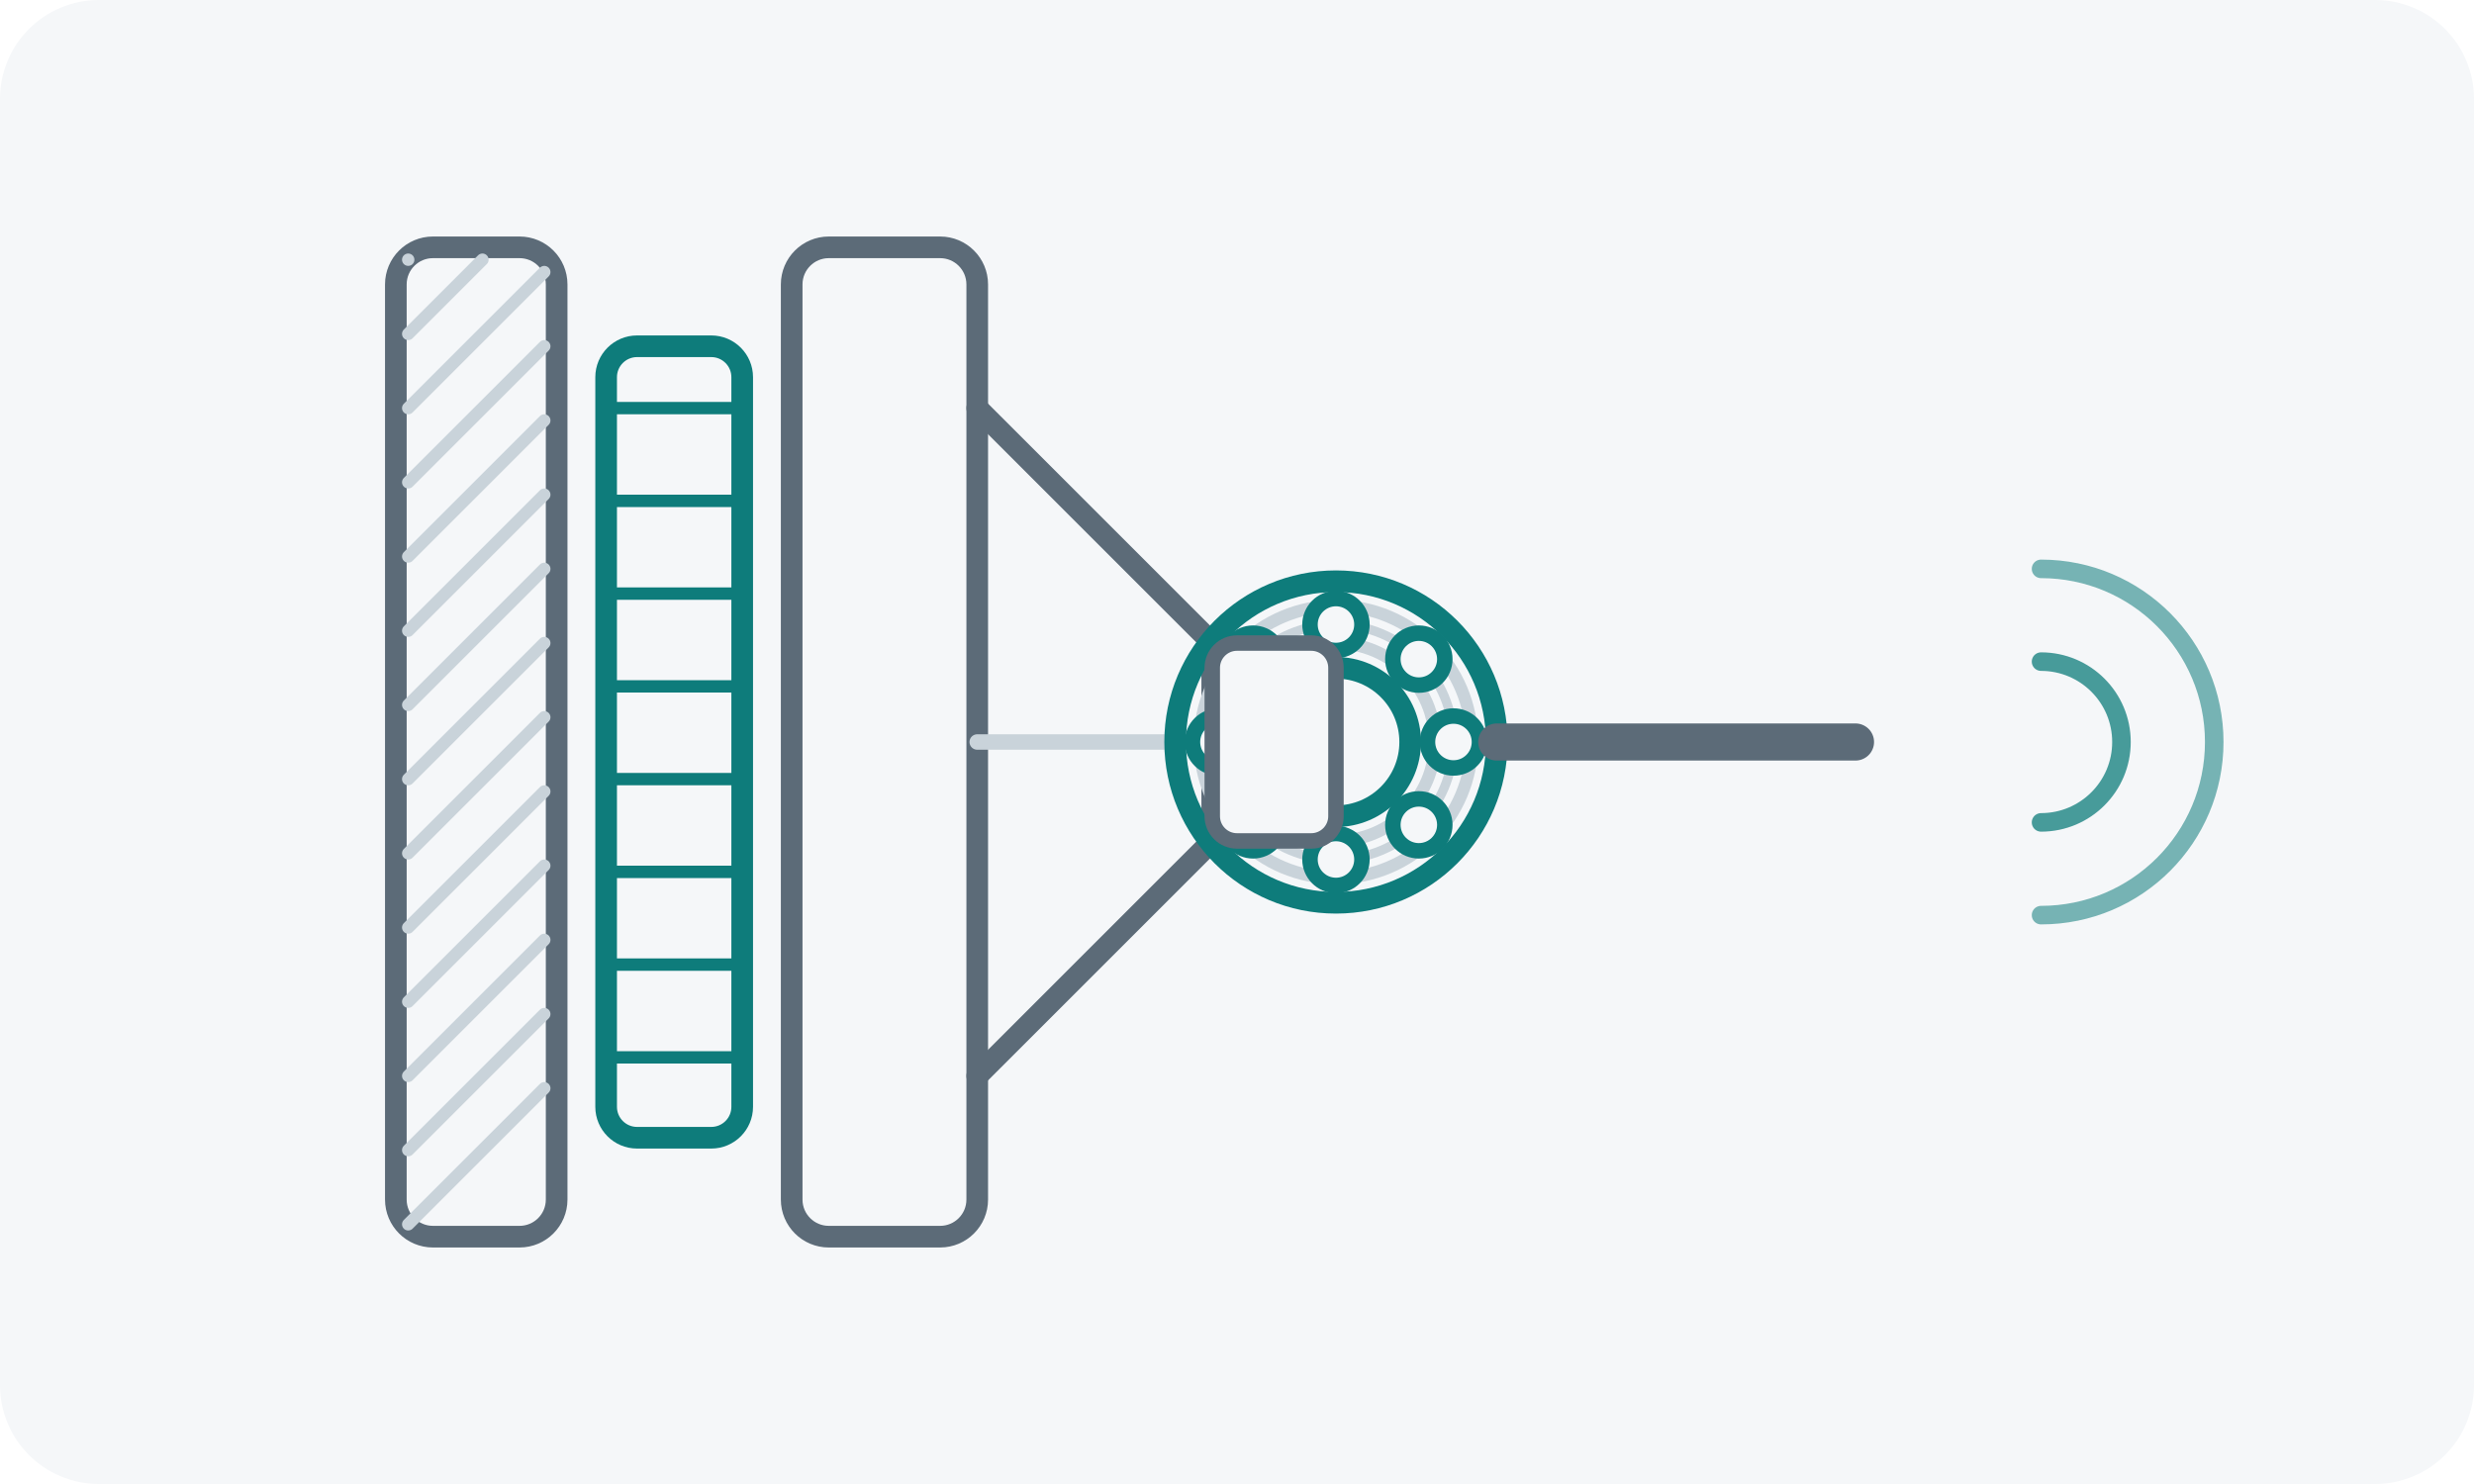
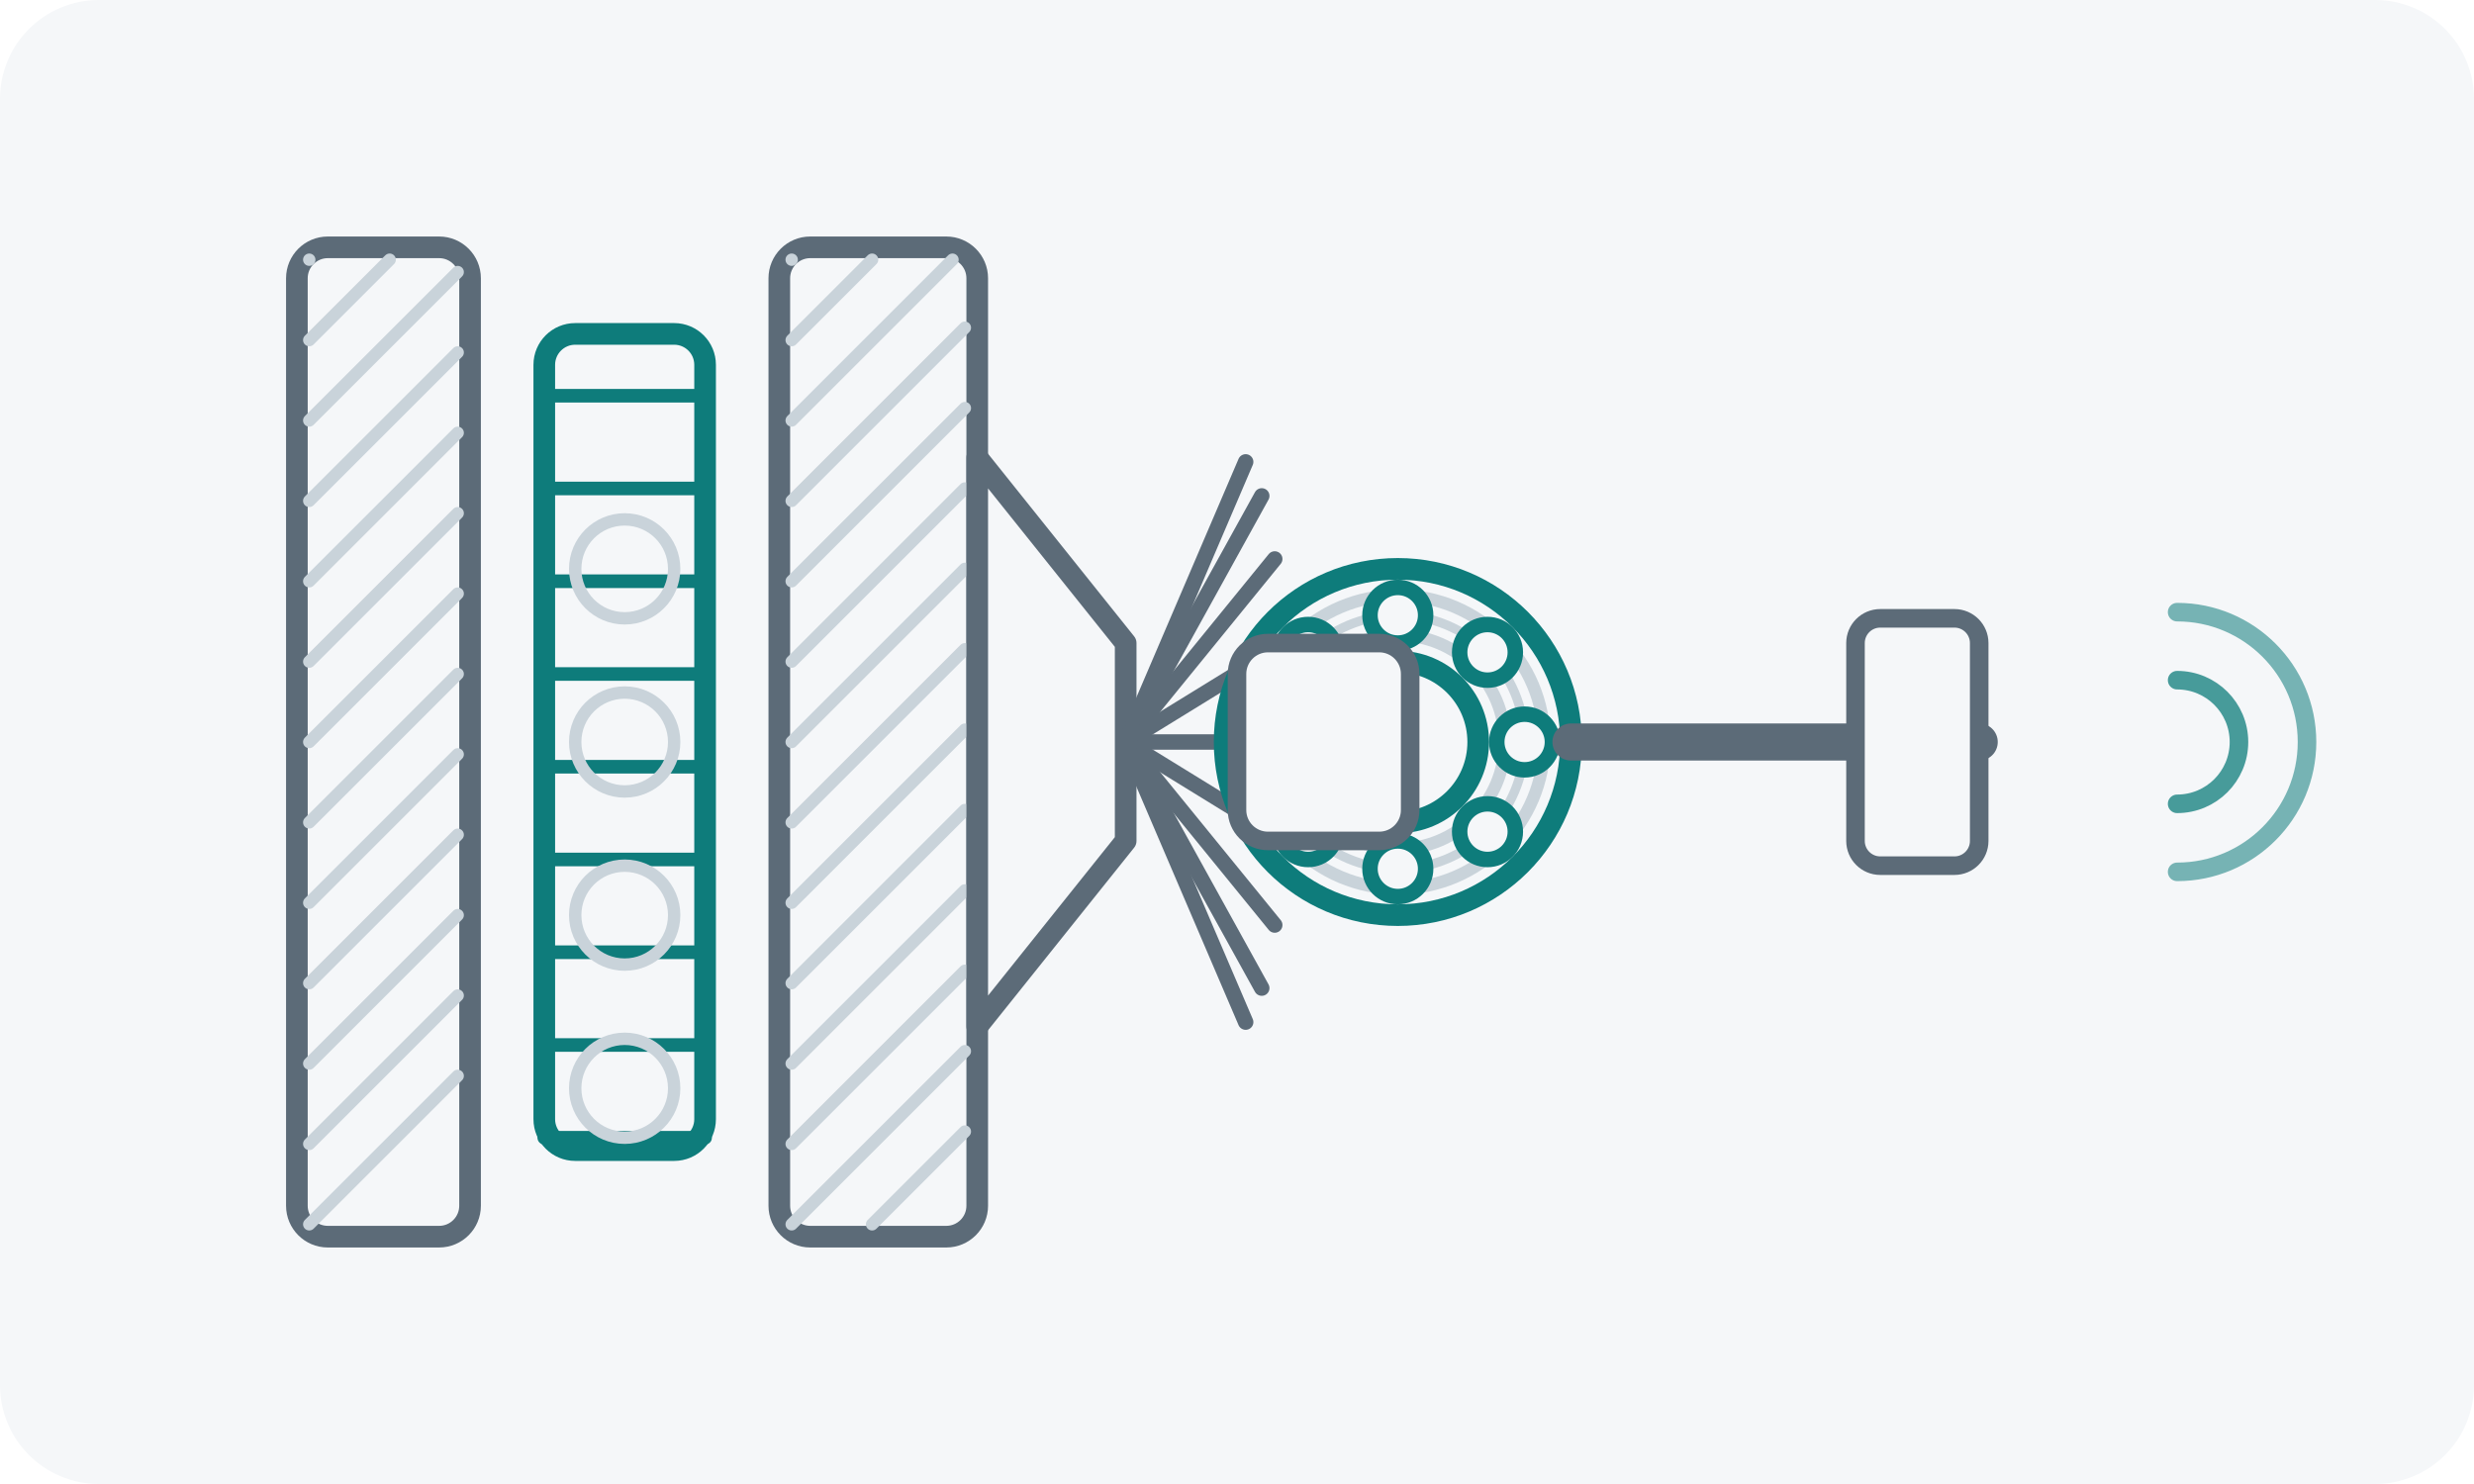
<svg xmlns="http://www.w3.org/2000/svg" viewBox="0 0 400 240" role="img" aria-label="Схема сцепления">
  <rect width="400" height="240" rx="16" fill="#F5F7F9" />
  <g fill="none" stroke-linecap="round" stroke-linejoin="round">
-     <rect x="64.0" y="40.0" width="26.0" height="160.0" rx="6" stroke="#5C6B78" stroke-width="3.5" fill="none" />
-     <path d="M 66.0 42.0 L 66.0 42.0" stroke="#C9D3DA" stroke-width="2" />
-     <path d="M 78.0 42.0 L 66.0 54.0" stroke="#C9D3DA" stroke-width="2" />
-     <path d="M 88.0 44.0 L 66.0 66.0" stroke="#C9D3DA" stroke-width="2" />
-     <path d="M 88.0 56.0 L 66.0 78.0" stroke="#C9D3DA" stroke-width="2" />
-     <path d="M 88.0 68.0 L 66.0 90.0" stroke="#C9D3DA" stroke-width="2" />
-     <path d="M 88.0 80.0 L 66.0 102.0" stroke="#C9D3DA" stroke-width="2" />
-     <path d="M 88.0 92.0 L 66.0 114.0" stroke="#C9D3DA" stroke-width="2" />
-     <path d="M 88.0 104.0 L 66.0 126.0" stroke="#C9D3DA" stroke-width="2" />
-     <path d="M 88.0 116.0 L 66.0 138.0" stroke="#C9D3DA" stroke-width="2" />
-     <path d="M 88.0 128.0 L 66.0 150.0" stroke="#C9D3DA" stroke-width="2" />
-     <path d="M 88.0 140.0 L 66.0 162.0" stroke="#C9D3DA" stroke-width="2" />
-     <path d="M 88.0 152.0 L 66.0 174.0" stroke="#C9D3DA" stroke-width="2" />
-     <path d="M 88.0 164.0 L 66.0 186.0" stroke="#C9D3DA" stroke-width="2" />
-     <path d="M 88.0 176.0 L 66.0 198.0" stroke="#C9D3DA" stroke-width="2" />
-     <rect x="98.0" y="56.0" width="22.0" height="128.0" rx="5" stroke="#0E7C7B" stroke-width="3.5" fill="none" />
-     <path d="M 98.0 66.0 L 120.0 66.0" stroke="#0E7C7B" stroke-width="2" />
-     <path d="M 98.0 81.0 L 120.0 81.0" stroke="#0E7C7B" stroke-width="2" />
-     <path d="M 98.0 96.0 L 120.0 96.0" stroke="#0E7C7B" stroke-width="2" />
-     <path d="M 98.0 111.0 L 120.0 111.0" stroke="#0E7C7B" stroke-width="2" />
-     <path d="M 98.0 126.0 L 120.0 126.0" stroke="#0E7C7B" stroke-width="2" />
-     <path d="M 98.0 141.0 L 120.0 141.0" stroke="#0E7C7B" stroke-width="2" />
-     <path d="M 98.0 156.0 L 120.0 156.0" stroke="#0E7C7B" stroke-width="2" />
-     <path d="M 98.0 171.0 L 120.0 171.0" stroke="#0E7C7B" stroke-width="2" />
-     <rect x="128.0" y="40.0" width="30.0" height="160.0" rx="6" stroke="#5C6B78" stroke-width="3.5" fill="none" />
-     <path d="M 158.0 66.0 L 196.0 104.0 L 196.0 136.0 L 158.0 174.0" stroke="#5C6B78" stroke-width="3.5" fill="none" />
-     <path d="M 158.0 120.0 L 196.0 120.0" stroke="#C9D3DA" stroke-width="2.5" />
-     <circle cx="216.0" cy="120.0" r="26.0" stroke="#0E7C7B" stroke-width="3.5" fill="none" />
-     <circle cx="216.0" cy="120.0" r="22.0" stroke="#C9D3DA" stroke-width="2" fill="none" />
-     <circle cx="216.0" cy="120.0" r="12.0" stroke="#0E7C7B" stroke-width="3.5" fill="none" />
-     <circle cx="216.0" cy="120.0" r="16.0" stroke="#C9D3DA" stroke-width="2" fill="none" />
-     <circle cx="216.0" cy="120.0" r="19.0" stroke="#C9D3DA" stroke-width="1.5" fill="none" />
-     <circle cx="235.0" cy="120.0" r="4.2" stroke="#0E7C7B" stroke-width="2.5" fill="#F5F7F9" />
-     <circle cx="229.4" cy="133.4" r="4.2" stroke="#0E7C7B" stroke-width="2.5" fill="#F5F7F9" />
-     <circle cx="216.0" cy="139.0" r="4.2" stroke="#0E7C7B" stroke-width="2.5" fill="#F5F7F9" />
-     <circle cx="202.6" cy="133.4" r="4.2" stroke="#0E7C7B" stroke-width="2.5" fill="#F5F7F9" />
-     <circle cx="197.0" cy="120.0" r="4.2" stroke="#0E7C7B" stroke-width="2.5" fill="#F5F7F9" />
-     <circle cx="202.6" cy="106.6" r="4.2" stroke="#0E7C7B" stroke-width="2.5" fill="#F5F7F9" />
-     <circle cx="216.0" cy="101.0" r="4.2" stroke="#0E7C7B" stroke-width="2.5" fill="#F5F7F9" />
-     <circle cx="229.4" cy="106.6" r="4.2" stroke="#0E7C7B" stroke-width="2.5" fill="#F5F7F9" />
-     <path d="M 242.0 120.0 L 300.0 120.0" stroke="#5C6B78" stroke-width="6" />
-     <rect x="196.0" y="104.0" width="20.0" height="32.0" rx="4" stroke="#5C6B78" stroke-width="2.5" fill="#F5F7F9" />
-     <path d="M 330 107 A 13 13 0 0 1 330 133" stroke="#0E7C7B" stroke-width="3" opacity="0.75" />
-     <path d="M 330 92 A 28 28 0 0 1 330 148" stroke="#0E7C7B" stroke-width="3" opacity="0.55" />
+     <rect x="48.0" y="40.0" width="28.0" height="160.0" rx="5" stroke="#5C6B78" stroke-width="3.5" fill="#F5F7F9" />
+     <path d="M 50.0 42.0 L 50.0 42.0" stroke="#C9D3DA" stroke-width="2" />
+     <path d="M 63.0 42.0 L 50.0 55.0" stroke="#C9D3DA" stroke-width="2" />
+     <path d="M 74.0 44.0 L 50.0 68.0" stroke="#C9D3DA" stroke-width="2" />
+     <path d="M 74.0 57.0 L 50.0 81.0" stroke="#C9D3DA" stroke-width="2" />
+     <path d="M 74.0 70.0 L 50.0 94.0" stroke="#C9D3DA" stroke-width="2" />
+     <path d="M 74.0 83.0 L 50.0 107.0" stroke="#C9D3DA" stroke-width="2" />
+     <path d="M 74.0 96.0 L 50.0 120.0" stroke="#C9D3DA" stroke-width="2" />
+     <path d="M 74.0 109.0 L 50.0 133.0" stroke="#C9D3DA" stroke-width="2" />
+     <path d="M 74.0 122.0 L 50.0 146.0" stroke="#C9D3DA" stroke-width="2" />
+     <path d="M 74.0 135.0 L 50.0 159.0" stroke="#C9D3DA" stroke-width="2" />
+     <path d="M 74.0 148.0 L 50.0 172.0" stroke="#C9D3DA" stroke-width="2" />
+     <path d="M 74.0 161.0 L 50.0 185.0" stroke="#C9D3DA" stroke-width="2" />
+     <path d="M 74.0 174.0 L 50.0 198.0" stroke="#C9D3DA" stroke-width="2" />
+     <rect x="88.0" y="54.0" width="26.0" height="132.0" rx="5" stroke="#0E7C7B" stroke-width="3.5" fill="none" />
+     <path d="M 88.0 64.0 L 114.0 64.0" stroke="#0E7C7B" stroke-width="2.2" />
+     <path d="M 88.0 79.0 L 114.0 79.0" stroke="#0E7C7B" stroke-width="2.2" />
+     <path d="M 88.0 94.0 L 114.0 94.0" stroke="#0E7C7B" stroke-width="2.2" />
+     <path d="M 88.0 109.0 L 114.0 109.0" stroke="#0E7C7B" stroke-width="2.2" />
+     <path d="M 88.0 124.0 L 114.0 124.0" stroke="#0E7C7B" stroke-width="2.2" />
+     <path d="M 88.0 139.0 L 114.0 139.0" stroke="#0E7C7B" stroke-width="2.2" />
+     <path d="M 88.0 154.0 L 114.0 154.0" stroke="#0E7C7B" stroke-width="2.2" />
+     <path d="M 88.0 169.0 L 114.0 169.0" stroke="#0E7C7B" stroke-width="2.2" />
+     <path d="M 88.0 184.0 L 114.0 184.0" stroke="#0E7C7B" stroke-width="2.2" />
+     <circle cx="101.0" cy="92.0" r="8.0" stroke="#C9D3DA" stroke-width="2" fill="none" />
+     <circle cx="101.0" cy="120.0" r="8.0" stroke="#C9D3DA" stroke-width="2" fill="none" />
+     <circle cx="101.0" cy="148.0" r="8.0" stroke="#C9D3DA" stroke-width="2" fill="none" />
+     <circle cx="101.0" cy="176.0" r="8.0" stroke="#C9D3DA" stroke-width="2" fill="none" />
+     <rect x="126.0" y="40.0" width="32.0" height="160.0" rx="5" stroke="#5C6B78" stroke-width="3.5" fill="#F5F7F9" />
+     <path d="M 128.0 42.0 L 128.0 42.0" stroke="#C9D3DA" stroke-width="2" />
+     <path d="M 141.0 42.0 L 128.0 55.0" stroke="#C9D3DA" stroke-width="2" />
+     <path d="M 154.0 42.0 L 128.0 68.0" stroke="#C9D3DA" stroke-width="2" />
+     <path d="M 156.0 53.0 L 128.0 81.0" stroke="#C9D3DA" stroke-width="2" />
+     <path d="M 156.0 66.0 L 128.0 94.0" stroke="#C9D3DA" stroke-width="2" />
+     <path d="M 156.0 79.0 L 128.0 107.0" stroke="#C9D3DA" stroke-width="2" />
+     <path d="M 156.0 92.0 L 128.0 120.0" stroke="#C9D3DA" stroke-width="2" />
+     <path d="M 156.0 105.0 L 128.0 133.0" stroke="#C9D3DA" stroke-width="2" />
+     <path d="M 156.0 118.0 L 128.0 146.0" stroke="#C9D3DA" stroke-width="2" />
+     <path d="M 156.0 131.0 L 128.0 159.0" stroke="#C9D3DA" stroke-width="2" />
+     <path d="M 156.0 144.0 L 128.0 172.0" stroke="#C9D3DA" stroke-width="2" />
+     <path d="M 156.0 157.0 L 128.0 185.0" stroke="#C9D3DA" stroke-width="2" />
+     <path d="M 156.0 170.0 L 128.0 198.0" stroke="#C9D3DA" stroke-width="2" />
+     <path d="M 156.0 183.0 L 141.0 198.0" stroke="#C9D3DA" stroke-width="2" />
+     <path d="M 158.0 74.0 L 182.0 104.0 L 182.0 136.0 L 158.0 166.0 Z" stroke="#5C6B78" stroke-width="3.5" fill="#F5F7F9" />
+     <path d="M 182 120 L 201.4 74.7" stroke="#5C6B78" stroke-width="2.5" />
+     <path d="M 182 120 L 204.0 80.2" stroke="#5C6B78" stroke-width="2.5" />
+     <path d="M 182 120 L 206.1 90.4" stroke="#5C6B78" stroke-width="2.5" />
+     <path d="M 182 120 L 207.5 104.3" stroke="#5C6B78" stroke-width="2.5" />
+     <path d="M 182 120 L 208.0 120.0" stroke="#5C6B78" stroke-width="2.5" />
+     <path d="M 182 120 L 207.5 135.7" stroke="#5C6B78" stroke-width="2.5" />
+     <path d="M 182 120 L 206.1 149.6" stroke="#5C6B78" stroke-width="2.5" />
+     <path d="M 182 120 L 204.0 159.8" stroke="#5C6B78" stroke-width="2.5" />
+     <path d="M 182 120 L 201.4 165.3" stroke="#5C6B78" stroke-width="2.5" />
+     <circle cx="226.0" cy="120.0" r="28.0" stroke="#0E7C7B" stroke-width="3.5" fill="none" />
+     <circle cx="226.0" cy="120.0" r="23.7" stroke="#C9D3DA" stroke-width="2" fill="none" />
+     <circle cx="226.0" cy="120.0" r="13.0" stroke="#0E7C7B" stroke-width="3.5" fill="none" />
+     <circle cx="226.0" cy="120.0" r="17.3" stroke="#C9D3DA" stroke-width="2" fill="none" />
+     <circle cx="226.0" cy="120.0" r="20.5" stroke="#C9D3DA" stroke-width="1.5" fill="none" />
+     <circle cx="246.5" cy="120.0" r="4.5" stroke="#0E7C7B" stroke-width="2.5" fill="#F5F7F9" />
+     <circle cx="240.5" cy="134.5" r="4.5" stroke="#0E7C7B" stroke-width="2.5" fill="#F5F7F9" />
+     <circle cx="226.0" cy="140.5" r="4.5" stroke="#0E7C7B" stroke-width="2.5" fill="#F5F7F9" />
+     <circle cx="211.5" cy="134.5" r="4.5" stroke="#0E7C7B" stroke-width="2.5" fill="#F5F7F9" />
+     <circle cx="205.5" cy="120.0" r="4.5" stroke="#0E7C7B" stroke-width="2.5" fill="#F5F7F9" />
+     <circle cx="211.5" cy="105.5" r="4.5" stroke="#0E7C7B" stroke-width="2.5" fill="#F5F7F9" />
+     <circle cx="226.0" cy="99.5" r="4.5" stroke="#0E7C7B" stroke-width="2.5" fill="#F5F7F9" />
+     <circle cx="240.5" cy="105.5" r="4.5" stroke="#0E7C7B" stroke-width="2.5" fill="#F5F7F9" />
+     <rect x="200.0" y="104.0" width="28.0" height="32.0" rx="5" stroke="#5C6B78" stroke-width="3" fill="#F5F7F9" />
+     <path d="M 254.0 120.0 L 320.0 120.0" stroke="#5C6B78" stroke-width="6" />
+     <rect x="300.0" y="100.0" width="20.0" height="40.0" rx="4" stroke="#5C6B78" stroke-width="3" fill="#F5F7F9" />
+     <path d="M 352 110 A 10 10 0 0 1 352 130" stroke="#0E7C7B" stroke-width="3" opacity="0.75" />
+     <path d="M 352 99 A 21 21 0 0 1 352 141" stroke="#0E7C7B" stroke-width="3" opacity="0.55" />
  </g>
</svg>
